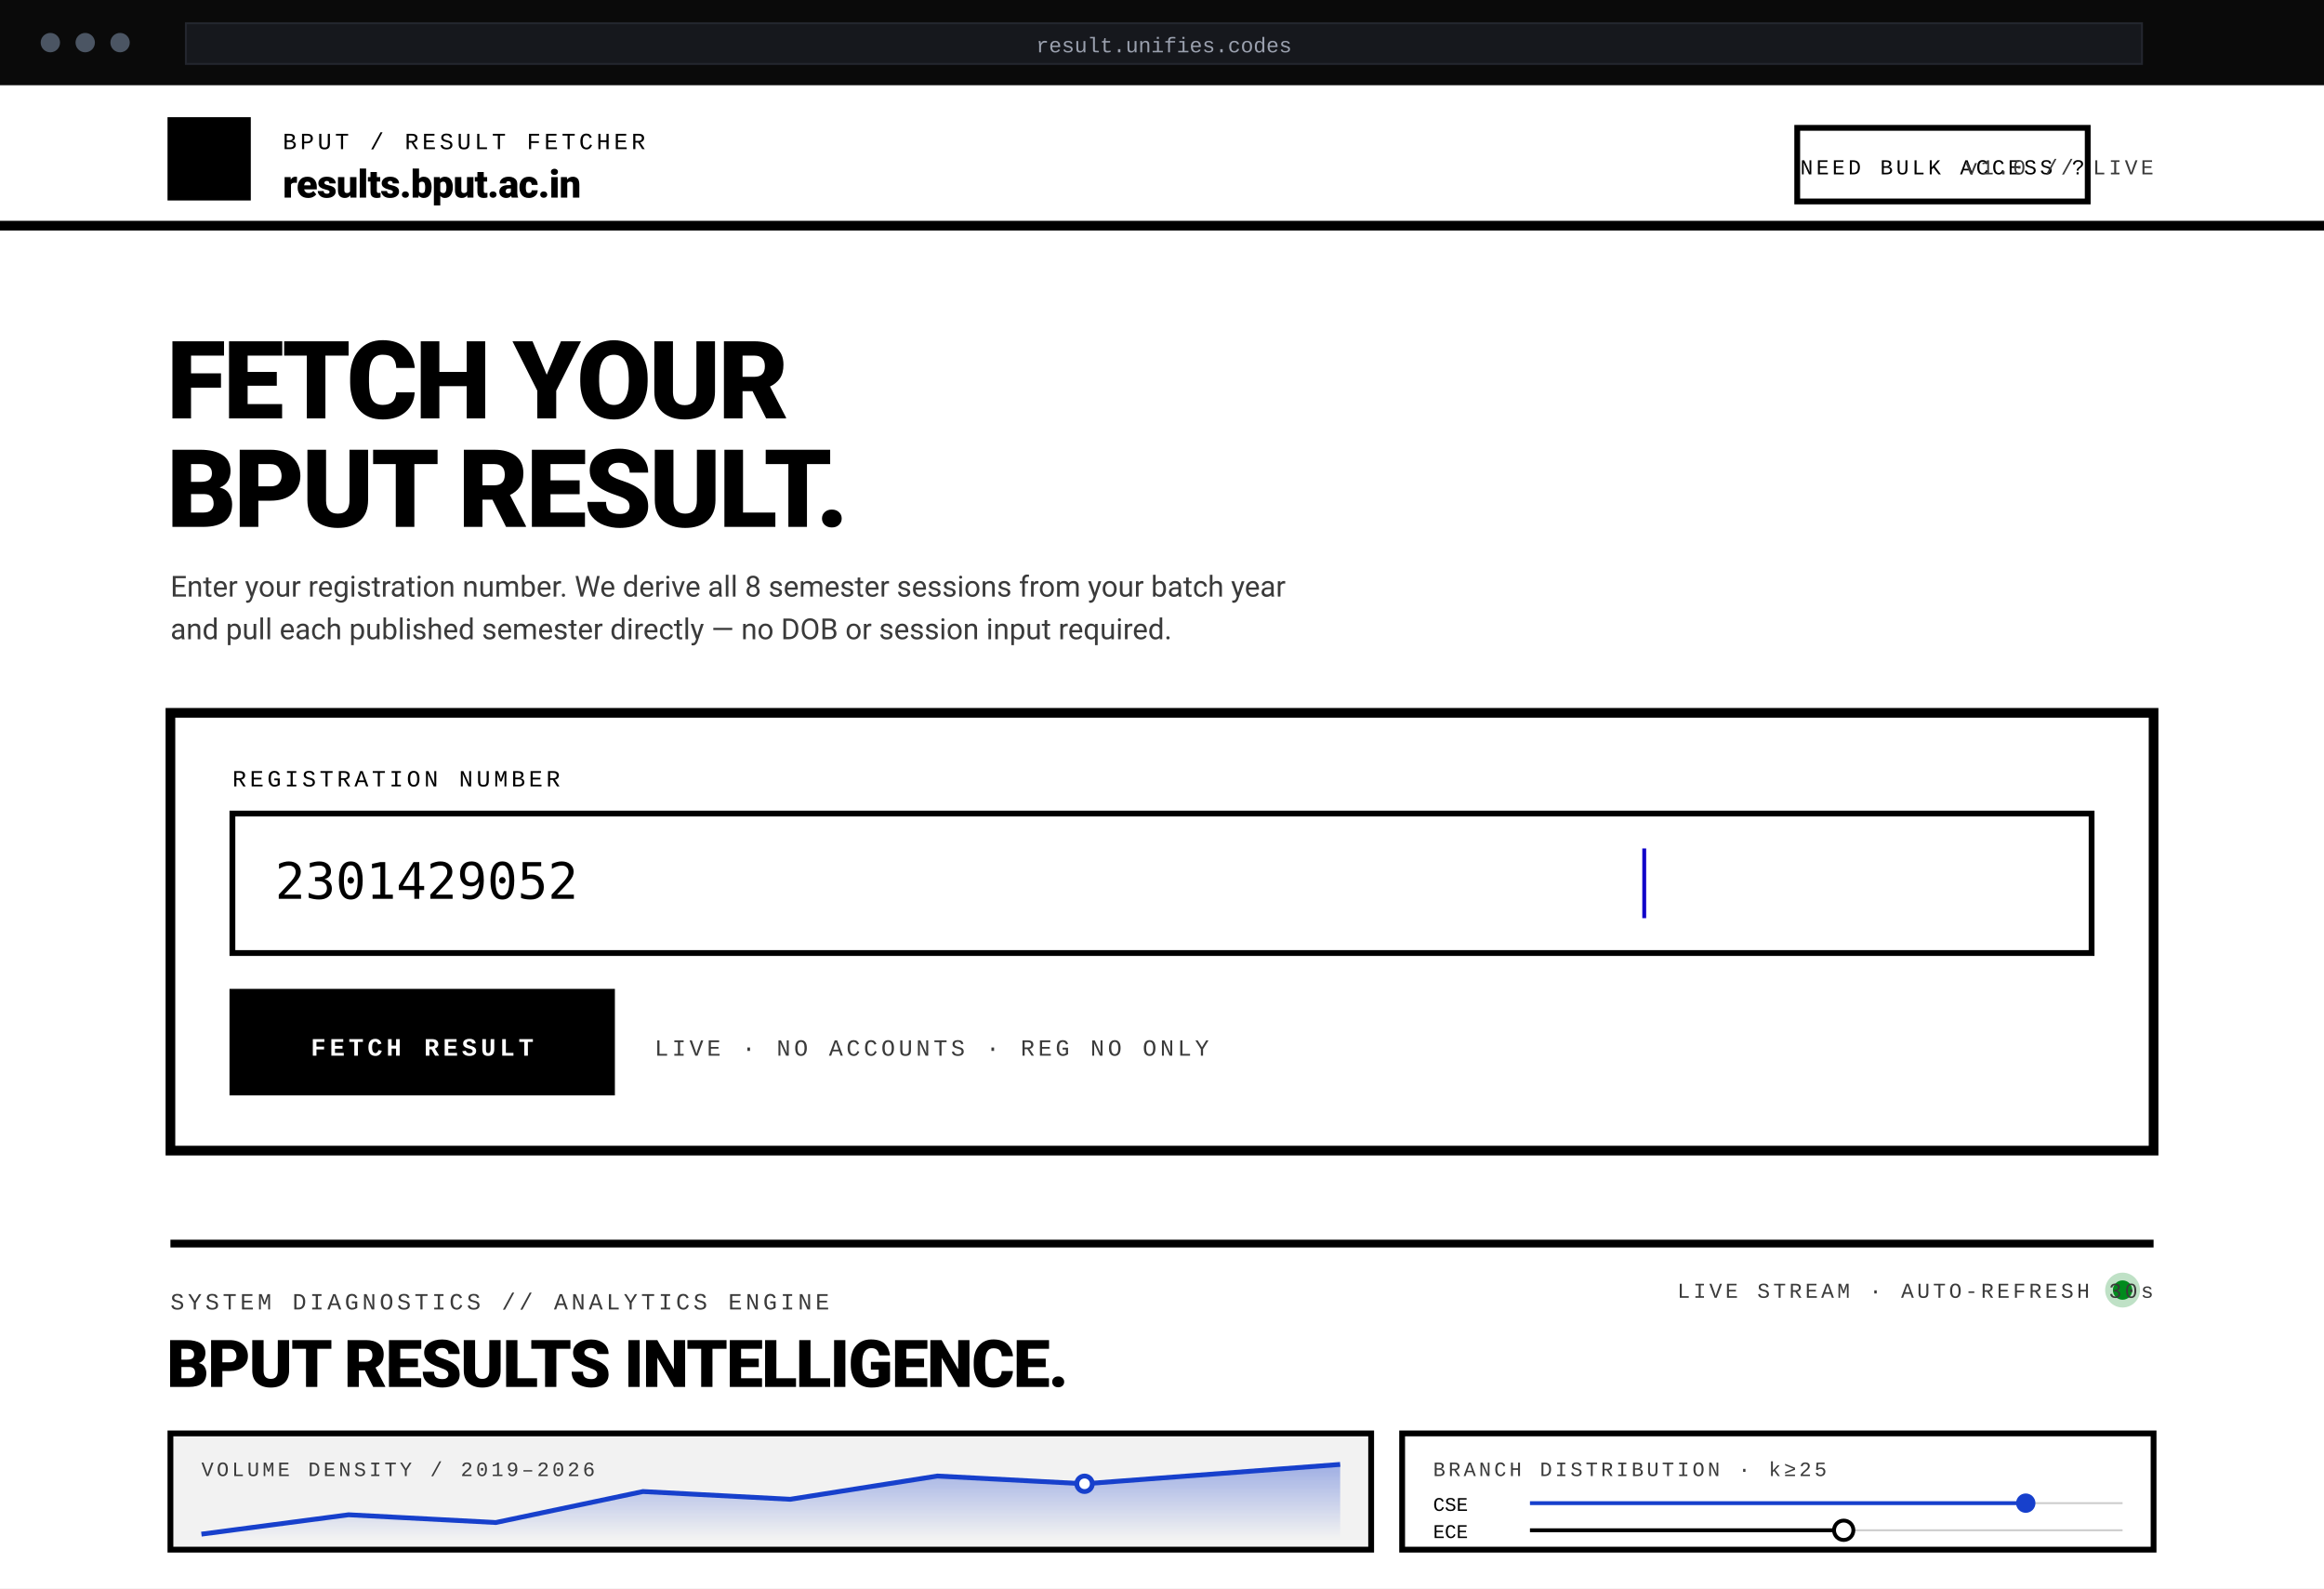
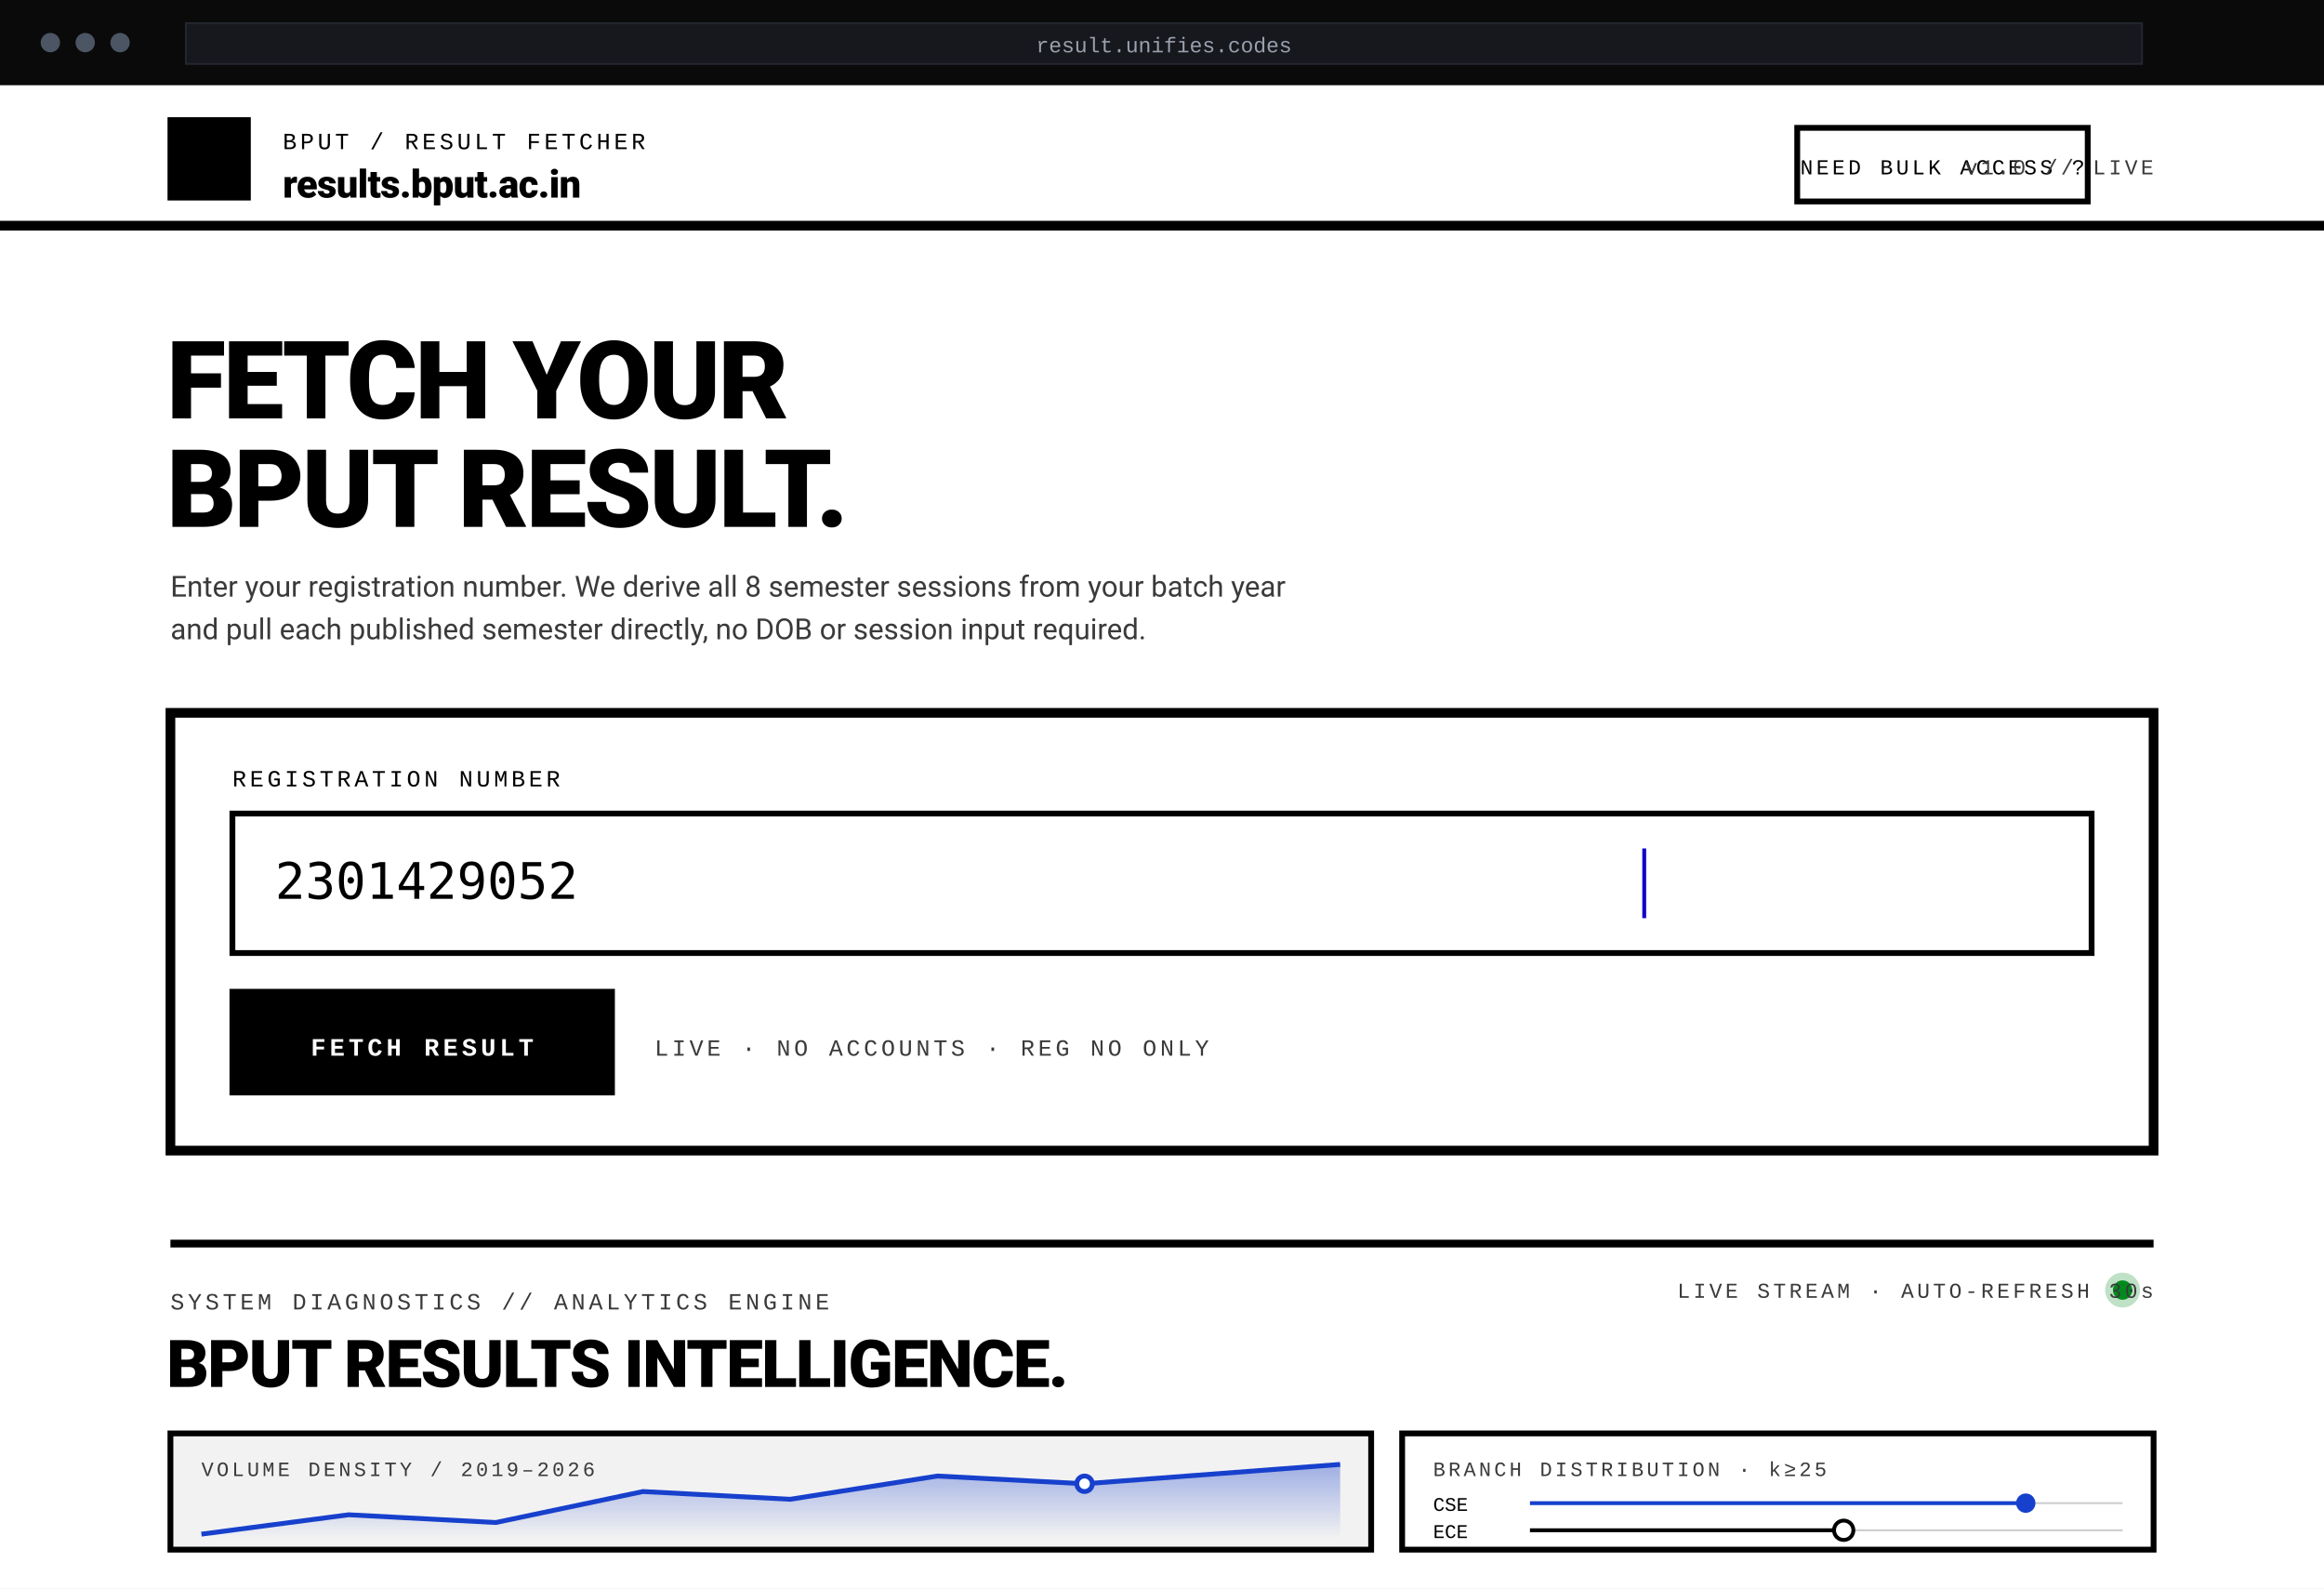
<svg xmlns="http://www.w3.org/2000/svg" width="1200" height="820" viewBox="0 0 1200 820" role="img" aria-label="Desktop view of BPUT Result Fetcher: the home page showing the registration-number search form above the live BPUT Results Intelligence analytics dashboard">
  <defs>
    <linearGradient id="areaFill" x1="0" y1="0" x2="0" y2="1">
      <stop offset="0" stop-color="#1740cc" stop-opacity="0.38" />
      <stop offset="100%" stop-color="#1740cc" stop-opacity="0" />
    </linearGradient>
    <style>
      .m{font-family:ui-monospace,SFMono-Regular,Menlo,Consolas,"Liberation Mono",monospace}
      .s{font-family:ui-sans-serif,-apple-system,BlinkMacSystemFont,"Segoe UI",Roboto,Helvetica,Arial,sans-serif}
      .caps{letter-spacing:.15em}
      .num{font-family:ui-monospace,SFMono-Regular,Menlo,Consolas,monospace;font-variant-numeric:tabular-nums}
    </style>
  </defs>
  <rect width="1200" height="820" fill="#ffffff" />
  <rect x="0" y="0" width="1200" height="44" fill="#0a0a0a" />
  <circle cx="26" cy="22" r="5" fill="#4b5563" />
  <circle cx="44" cy="22" r="5" fill="#4b5563" />
  <circle cx="62" cy="22" r="5" fill="#4b5563" />
  <rect x="96" y="12" width="1010" height="21" fill="#16181d" stroke="#23262e" />
  <text class="m" x="601" y="27" font-size="11" fill="#9aa0ae" text-anchor="middle">result.unifies.codes</text>
  <g transform="translate(88,62)">
    <rect width="40" height="40" fill="#000000" stroke="#000000" stroke-width="3" />
    <text class="m caps" x="58" y="15" font-size="12" fill="#000000">BPUT / RESULT FETCHER</text>
    <text class="s" x="58" y="40" font-size="20" font-weight="900" letter-spacing="-0.3" fill="#000000">results.bput.ac.in</text>
  </g>
  <rect x="928" y="66" width="150" height="38" fill="none" stroke="#000000" stroke-width="3" />
  <text class="m caps" x="1003" y="90" font-size="11" fill="#000000" text-anchor="middle">NEED BULK ACCESS ?</text>
  <text class="m caps" x="1112" y="90" font-size="11" fill="#3a3a3a" text-anchor="end">v1.0 // LIVE</text>
  <rect x="0" y="114" width="1200" height="5" fill="#000000" />
  <text class="s" x="86" y="216" font-size="56" font-weight="900" letter-spacing="-1.4" fill="#000000">FETCH YOUR</text>
  <text class="s" x="86" y="272" font-size="56" font-weight="900" letter-spacing="-1.4" fill="#000000">BPUT RESULT.</text>
  <text class="s" x="88" y="308" font-size="15" fill="#3a3a3a">Enter your registration number. We derive all 8 semester sessions from your batch year</text>
-   <text class="s" x="88" y="330" font-size="15" fill="#3a3a3a">and pull each published semester directly — no DOB or session input required.</text>
+   <text class="s" x="88" y="330" font-size="15" fill="#3a3a3a">and pull each published semester directly, no DOB or session input required.</text>
  <rect x="88" y="368" width="1024" height="226" fill="#ffffff" stroke="#000000" stroke-width="5" />
  <text class="m caps" x="120" y="406" font-size="12" fill="#000000">REGISTRATION NUMBER</text>
  <rect x="120" y="420" width="960" height="72" fill="#ffffff" stroke="#000000" stroke-width="3" />
  <text class="num" x="142" y="464" font-size="26" fill="#000000">2301429052</text>
  <rect x="848" y="438" width="2" height="36" fill="#1000c9" />
  <rect x="120" y="512" width="196" height="52" fill="#000000" stroke="#000000" stroke-width="3" />
  <text class="m caps" x="218" y="545" font-size="13" fill="#ffffff" text-anchor="middle" font-weight="700">FETCH RESULT</text>
  <text class="m caps" x="338" y="545" font-size="12" fill="#3a3a3a">LIVE · NO ACCOUNTS · REG NO ONLY</text>
  <rect x="88" y="640" width="1024" height="4" fill="#000000" />
  <text class="m caps" x="88" y="676" font-size="12" fill="#3a3a3a">SYSTEM DIAGNOSTICS // ANALYTICS ENGINE</text>
  <text class="s" x="86" y="716" font-size="34" font-weight="900" letter-spacing="-0.8" fill="#000000">BPUT RESULTS INTELLIGENCE.</text>
  <circle cx="1096" cy="666" r="5" fill="#008b1d" />
  <circle cx="1096" cy="666" r="9" fill="#008b1d" fill-opacity="0.25" />
  <text class="m caps" x="1112" y="670" font-size="11" fill="#3a3a3a" text-anchor="end">LIVE STREAM · AUTO-REFRESH 30s</text>
  <rect x="88" y="740" width="620" height="60" fill="#f2f2f2" stroke="#000000" stroke-width="3" />
  <text class="m caps" x="104" y="762" font-size="10.5" fill="#3a3a3a">VOLUME DENSITY / 2019–2026</text>
  <path d="M104 792 L180 782 L256 786 L332 770 L408 774 L484 762 L560 766 L692 756 L692 794 L104 794 Z" fill="url(#areaFill)" />
  <polyline points="104,792 180,782 256,786 332,770 408,774 484,762 560,766 692,756" fill="none" stroke="#1740cc" stroke-width="2.5" />
  <circle cx="560" cy="766" r="4" fill="#ffffff" stroke="#1740cc" stroke-width="2.5" />
  <rect x="724" y="740" width="388" height="60" fill="#ffffff" stroke="#000000" stroke-width="3" />
  <text class="m caps" x="740" y="762" font-size="10.5" fill="#3a3a3a">BRANCH DISTRIBUTION · k≥25</text>
  <g class="m" font-size="10">
    <text x="740" y="780" fill="#000000">CSE</text>
    <line x1="790" y1="776" x2="1096" y2="776" stroke="#000000" stroke-opacity="0.2" />
    <line x1="790" y1="776" x2="1046" y2="776" stroke="#1740cc" stroke-width="2" />
    <circle cx="1046" cy="776" r="5" fill="#1740cc" />
    <text x="740" y="794" fill="#000000">ECE</text>
    <line x1="790" y1="790" x2="1096" y2="790" stroke="#000000" stroke-opacity="0.2" />
    <line x1="790" y1="790" x2="952" y2="790" stroke="#000000" stroke-width="2" />
    <circle cx="952" cy="790" r="5" fill="#ffffff" stroke="#000000" stroke-width="2" />
  </g>
</svg>
